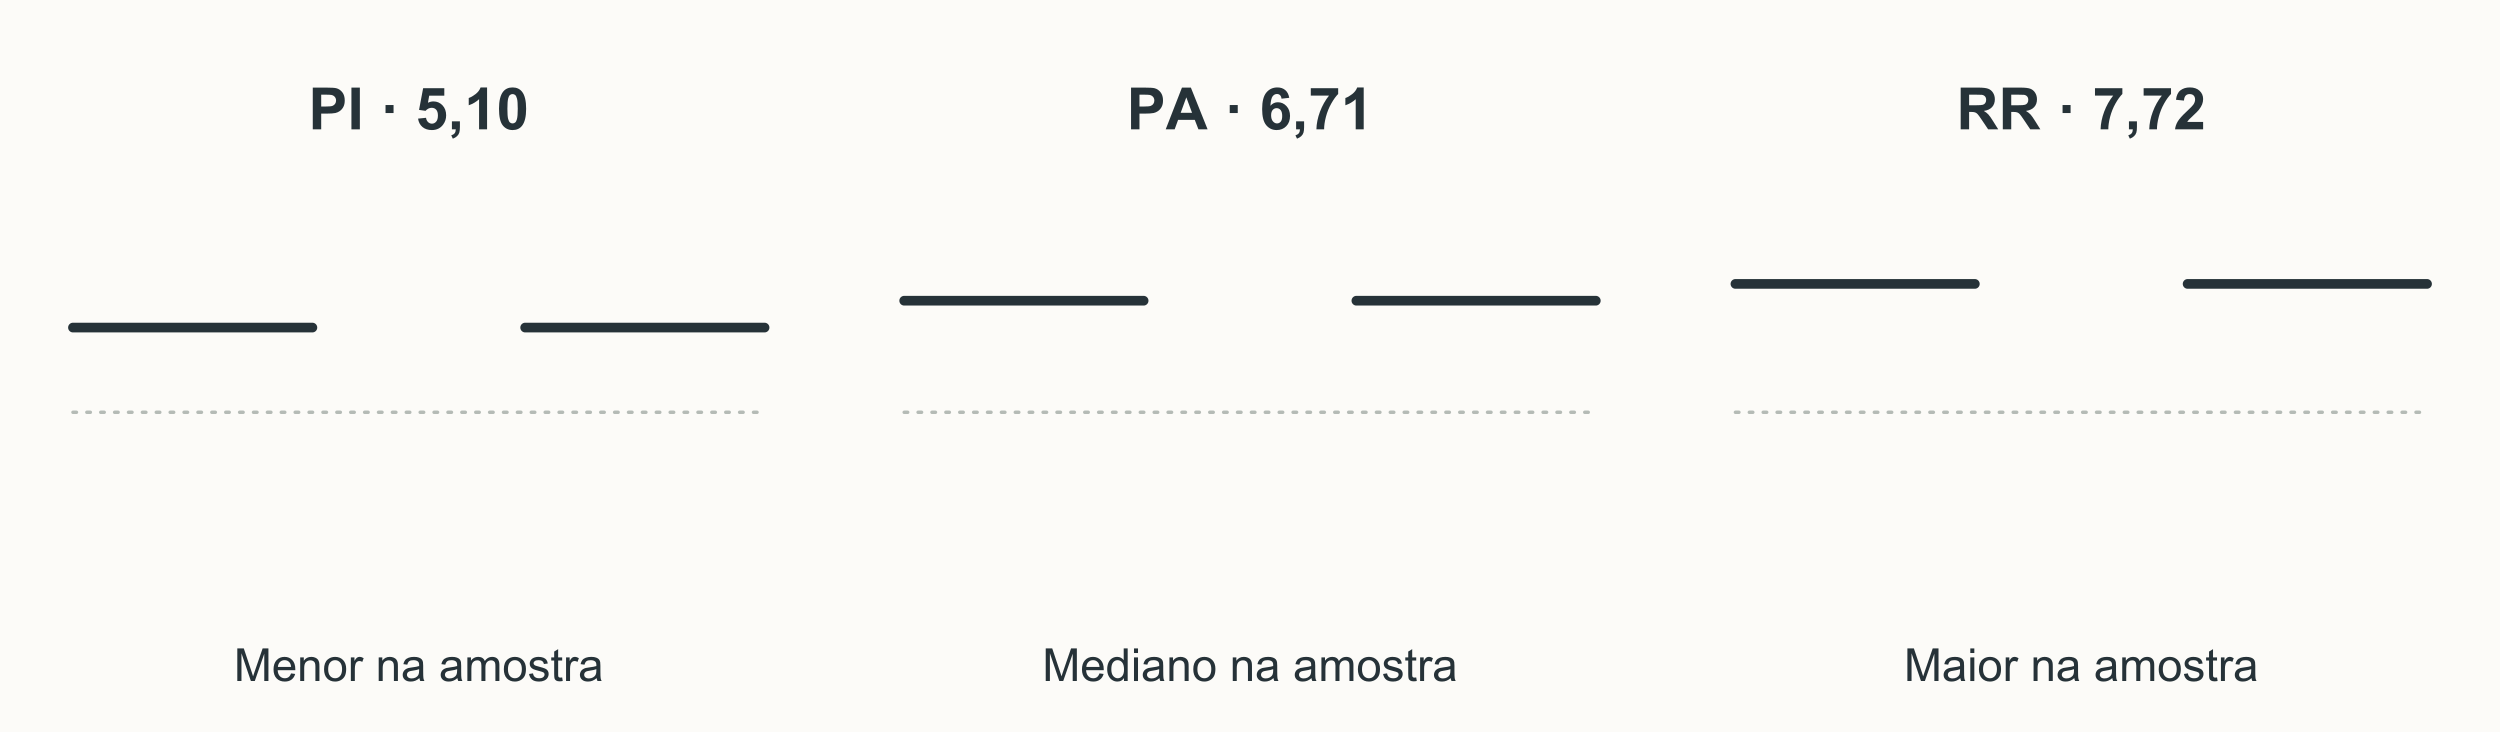
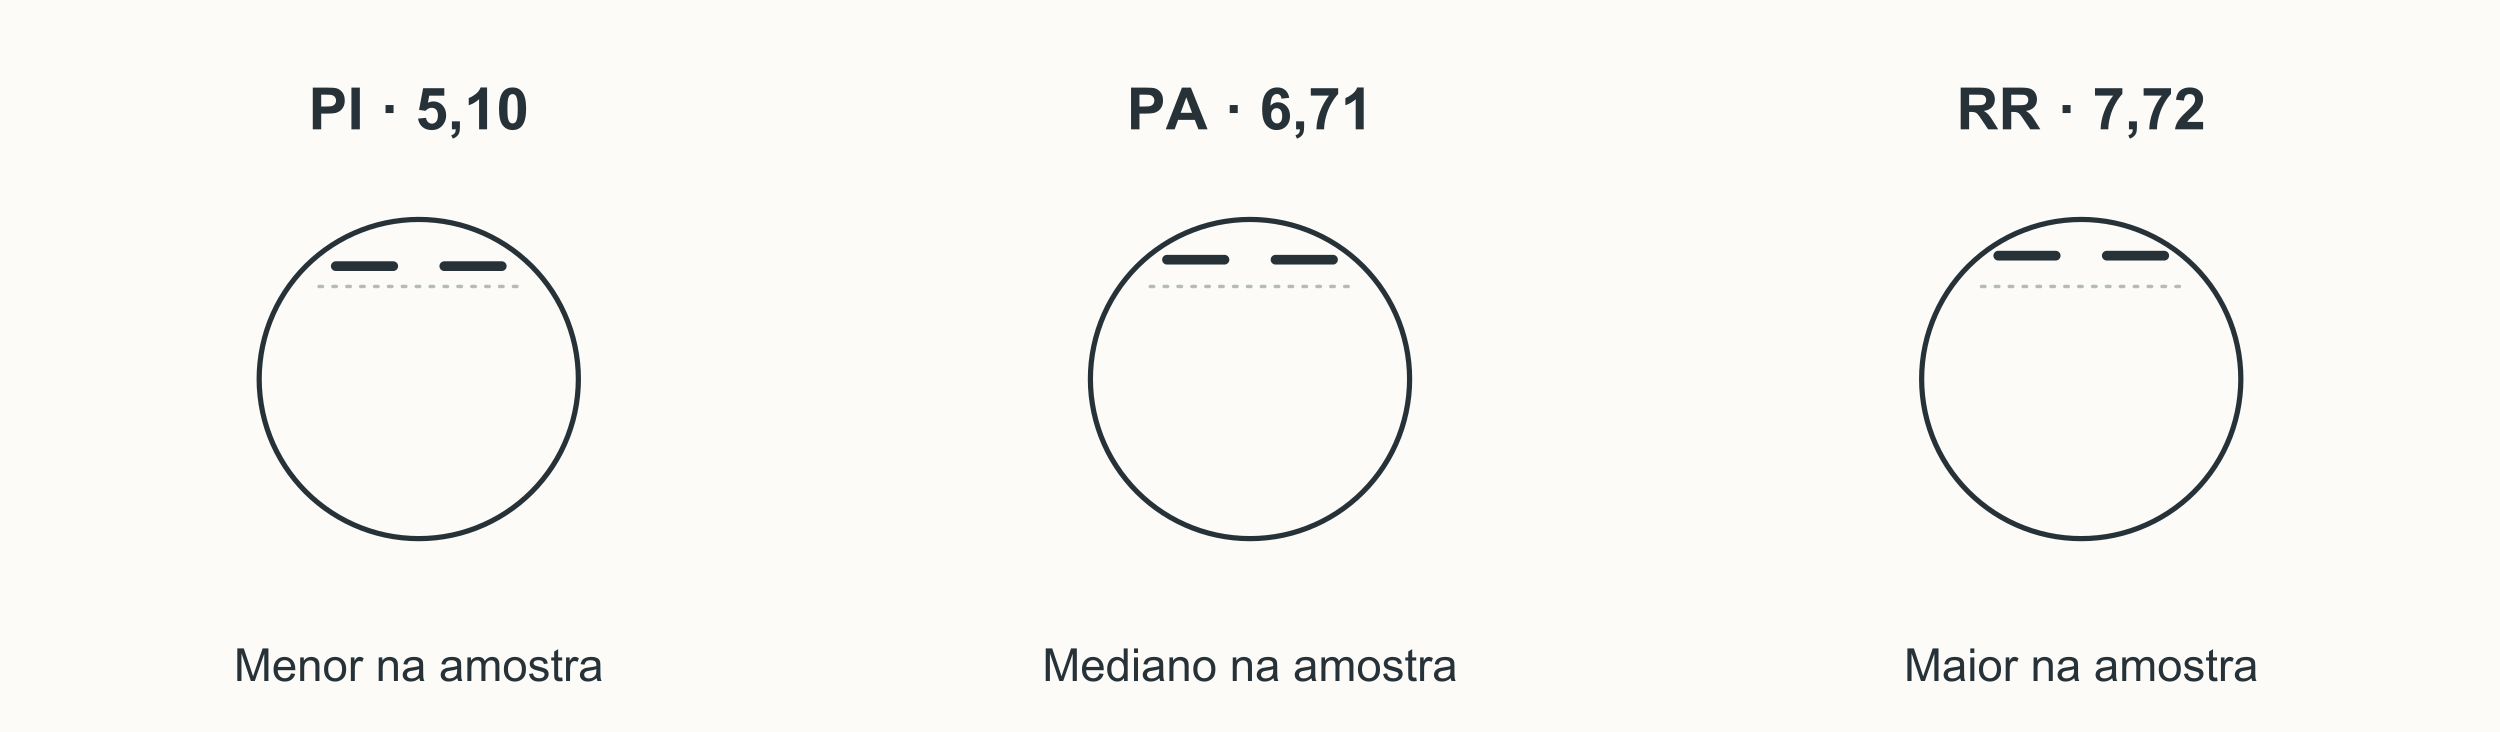
<svg xmlns="http://www.w3.org/2000/svg" xmlns:xlink="http://www.w3.org/1999/xlink" width="540pt" height="158pt" viewBox="0 0 540 158">
  <defs>
    <g>
      <g id="glyph-0-0">
        <path d="M 0.918 0 L 0.918 -9.02 L 3.84 -9.02 C 4.945 -9.02 5.668 -8.973 6.004 -8.883 C 6.523 -8.75 6.953 -8.453 7.305 -8 C 7.652 -7.547 7.824 -6.961 7.824 -6.246 C 7.824 -5.691 7.727 -5.227 7.523 -4.848 C 7.324 -4.469 7.066 -4.176 6.758 -3.961 C 6.449 -3.742 6.133 -3.602 5.812 -3.531 C 5.379 -3.445 4.75 -3.402 3.926 -3.402 L 2.738 -3.402 L 2.738 0 L 0.918 0 M 2.738 -7.492 L 2.738 -4.934 L 3.734 -4.934 C 4.453 -4.934 4.934 -4.98 5.176 -5.074 C 5.418 -5.172 5.605 -5.316 5.742 -5.52 C 5.879 -5.719 5.949 -5.953 5.949 -6.219 C 5.949 -6.547 5.852 -6.82 5.66 -7.031 C 5.469 -7.246 5.223 -7.379 4.93 -7.434 C 4.711 -7.473 4.273 -7.492 3.617 -7.492 Z M 2.738 -7.492 " />
      </g>
      <g id="glyph-0-1">
        <path d="M 0.863 0 L 0.863 -9.02 L 2.684 -9.02 L 2.684 0 Z M 0.863 0 " />
      </g>
      <g id="glyph-0-2">
</g>
      <g id="glyph-0-3">
        <path d="M 1.23 -3.523 L 1.23 -5.254 L 2.961 -5.254 L 2.961 -3.523 Z M 1.23 -3.523 " />
      </g>
      <g id="glyph-0-4">
        <path d="M 0.559 -2.32 L 2.281 -2.496 C 2.332 -2.109 2.477 -1.801 2.719 -1.57 C 2.961 -1.344 3.238 -1.23 3.555 -1.23 C 3.918 -1.23 4.223 -1.379 4.473 -1.672 C 4.723 -1.965 4.848 -2.406 4.848 -2.996 C 4.848 -3.551 4.723 -3.965 4.477 -4.242 C 4.227 -4.52 3.906 -4.656 3.508 -4.656 C 3.012 -4.656 2.566 -4.438 2.172 -4 L 0.77 -4.203 L 1.656 -8.895 L 6.227 -8.895 L 6.227 -7.277 L 2.965 -7.277 L 2.695 -5.746 C 3.082 -5.938 3.473 -6.035 3.875 -6.035 C 4.645 -6.035 5.293 -5.758 5.828 -5.199 C 6.359 -4.641 6.625 -3.918 6.625 -3.027 C 6.625 -2.285 6.41 -1.621 5.98 -1.039 C 5.395 -0.242 4.578 0.152 3.539 0.152 C 2.703 0.152 2.027 -0.07 1.5 -0.516 C 0.977 -0.965 0.664 -1.566 0.559 -2.32 Z M 0.559 -2.32 " />
      </g>
      <g id="glyph-0-5">
        <path d="M 0.863 -1.73 L 2.59 -1.73 L 2.59 -0.492 C 2.59 0.008 2.547 0.402 2.461 0.691 C 2.375 0.98 2.211 1.242 1.973 1.469 C 1.73 1.699 1.426 1.879 1.059 2.012 L 0.719 1.297 C 1.07 1.184 1.316 1.023 1.465 0.824 C 1.613 0.625 1.691 0.348 1.699 0 L 0.863 0 Z M 0.863 -1.73 " />
      </g>
      <g id="glyph-0-6">
        <path d="M 4.957 0 L 3.23 0 L 3.23 -6.516 C 2.598 -5.926 1.855 -5.488 0.996 -5.203 L 0.996 -6.773 C 1.449 -6.922 1.938 -7.203 2.469 -7.613 C 2.996 -8.027 3.359 -8.508 3.555 -9.055 L 4.957 -9.055 Z M 4.957 0 " />
      </g>
      <g id="glyph-0-7">
        <path d="M 3.457 -9.055 C 4.332 -9.055 5.016 -8.746 5.508 -8.121 C 6.094 -7.383 6.387 -6.16 6.387 -4.449 C 6.387 -2.742 6.09 -1.516 5.5 -0.77 C 5.012 -0.152 4.332 0.152 3.457 0.152 C 2.578 0.152 1.871 -0.184 1.336 -0.859 C 0.797 -1.531 0.527 -2.734 0.527 -4.465 C 0.527 -6.164 0.824 -7.387 1.414 -8.133 C 1.902 -8.75 2.586 -9.055 3.457 -9.055 M 3.457 -7.621 C 3.25 -7.621 3.062 -7.555 2.898 -7.422 C 2.734 -7.289 2.605 -7.051 2.516 -6.707 C 2.398 -6.258 2.34 -5.508 2.34 -4.449 C 2.34 -3.391 2.391 -2.664 2.496 -2.266 C 2.605 -1.871 2.738 -1.609 2.902 -1.477 C 3.062 -1.344 3.25 -1.281 3.457 -1.281 C 3.668 -1.281 3.852 -1.348 4.016 -1.48 C 4.18 -1.613 4.309 -1.852 4.398 -2.195 C 4.52 -2.641 4.578 -3.391 4.578 -4.449 C 4.578 -5.508 4.523 -6.234 4.418 -6.629 C 4.312 -7.023 4.176 -7.289 4.016 -7.422 C 3.852 -7.555 3.668 -7.621 3.457 -7.621 Z M 3.457 -7.621 " />
      </g>
      <g id="glyph-0-8">
        <path d="M 9.051 0 L 7.07 0 L 6.281 -2.047 L 2.676 -2.047 L 1.934 0 L 0 0 L 3.512 -9.02 L 5.438 -9.02 L 9.051 0 M 5.695 -3.57 L 4.453 -6.914 L 3.234 -3.57 Z M 5.695 -3.57 " />
      </g>
      <g id="glyph-0-9">
        <path d="M 6.391 -6.812 L 4.719 -6.625 C 4.68 -6.969 4.57 -7.227 4.398 -7.391 C 4.227 -7.555 4.004 -7.637 3.727 -7.637 C 3.363 -7.637 3.055 -7.473 2.801 -7.145 C 2.551 -6.816 2.391 -6.133 2.324 -5.094 C 2.758 -5.602 3.293 -5.855 3.93 -5.855 C 4.652 -5.855 5.273 -5.582 5.785 -5.031 C 6.301 -4.484 6.559 -3.773 6.559 -2.902 C 6.559 -1.98 6.289 -1.242 5.746 -0.684 C 5.203 -0.125 4.508 0.152 3.66 0.152 C 2.75 0.152 2 -0.199 1.414 -0.906 C 0.828 -1.613 0.535 -2.773 0.535 -4.387 C 0.535 -6.039 0.84 -7.23 1.453 -7.961 C 2.062 -8.691 2.855 -9.055 3.832 -9.055 C 4.52 -9.055 5.086 -8.863 5.535 -8.48 C 5.984 -8.098 6.27 -7.539 6.391 -6.812 M 2.473 -3.039 C 2.473 -2.477 2.602 -2.043 2.859 -1.738 C 3.121 -1.434 3.414 -1.281 3.746 -1.281 C 4.066 -1.281 4.332 -1.406 4.547 -1.656 C 4.762 -1.906 4.867 -2.316 4.867 -2.887 C 4.867 -3.473 4.75 -3.902 4.523 -4.176 C 4.293 -4.445 4.004 -4.582 3.66 -4.582 C 3.328 -4.582 3.047 -4.453 2.816 -4.191 C 2.59 -3.934 2.473 -3.547 2.473 -3.039 Z M 2.473 -3.039 " />
      </g>
      <g id="glyph-0-10">
        <path d="M 0.535 -7.289 L 0.535 -8.895 L 6.449 -8.895 L 6.449 -7.641 C 5.961 -7.16 5.465 -6.473 4.957 -5.574 C 4.453 -4.676 4.07 -3.723 3.805 -2.711 C 3.539 -1.699 3.41 -0.797 3.414 0 L 1.746 0 C 1.777 -1.246 2.035 -2.52 2.52 -3.816 C 3.004 -5.109 3.656 -6.27 4.465 -7.289 Z M 0.535 -7.289 " />
      </g>
      <g id="glyph-0-11">
        <path d="M 0.922 0 L 0.922 -9.02 L 4.754 -9.02 C 5.719 -9.02 6.422 -8.938 6.855 -8.777 C 7.293 -8.613 7.645 -8.324 7.906 -7.91 C 8.168 -7.496 8.301 -7.023 8.301 -6.492 C 8.301 -5.812 8.102 -5.254 7.703 -4.812 C 7.305 -4.375 6.711 -4.094 5.918 -3.98 C 6.312 -3.75 6.637 -3.5 6.895 -3.223 C 7.148 -2.949 7.496 -2.461 7.93 -1.758 L 9.031 0 L 6.855 0 L 5.539 -1.961 C 5.07 -2.664 4.75 -3.105 4.578 -3.289 C 4.406 -3.473 4.223 -3.598 4.031 -3.664 C 3.836 -3.73 3.531 -3.766 3.113 -3.766 L 2.742 -3.766 L 2.742 0 L 0.922 0 M 2.742 -5.203 L 4.09 -5.203 C 4.965 -5.203 5.512 -5.242 5.727 -5.316 C 5.945 -5.391 6.117 -5.516 6.238 -5.695 C 6.363 -5.879 6.422 -6.102 6.422 -6.375 C 6.422 -6.676 6.344 -6.922 6.18 -7.109 C 6.02 -7.297 5.789 -7.414 5.492 -7.461 C 5.348 -7.484 4.902 -7.492 4.164 -7.492 L 2.742 -7.492 Z M 2.742 -5.203 " />
      </g>
      <g id="glyph-0-12">
        <path d="M 6.375 -1.605 L 6.375 0 L 0.312 0 C 0.379 -0.605 0.578 -1.184 0.906 -1.727 C 1.234 -2.27 1.879 -2.988 2.848 -3.887 C 3.629 -4.613 4.105 -5.105 4.281 -5.363 C 4.52 -5.723 4.641 -6.074 4.641 -6.422 C 4.641 -6.809 4.535 -7.105 4.328 -7.312 C 4.121 -7.52 3.836 -7.621 3.469 -7.621 C 3.109 -7.621 2.82 -7.516 2.609 -7.297 C 2.395 -7.078 2.273 -6.719 2.238 -6.215 L 0.516 -6.387 C 0.621 -7.336 0.941 -8.02 1.484 -8.434 C 2.023 -8.848 2.699 -9.055 3.512 -9.055 C 4.402 -9.055 5.102 -8.816 5.609 -8.336 C 6.121 -7.855 6.375 -7.262 6.375 -6.547 C 6.375 -6.141 6.301 -5.754 6.156 -5.387 C 6.012 -5.02 5.777 -4.633 5.465 -4.234 C 5.254 -3.965 4.875 -3.582 4.332 -3.082 C 3.785 -2.582 3.441 -2.25 3.293 -2.086 C 3.148 -1.922 3.031 -1.762 2.941 -1.605 Z M 6.375 -1.605 " />
      </g>
      <g id="glyph-1-0">
        <path d="M 0.73 0 L 0.73 -7.043 L 2.133 -7.043 L 3.801 -2.055 C 3.953 -1.594 4.066 -1.246 4.137 -1.016 C 4.219 -1.27 4.344 -1.645 4.512 -2.145 L 6.199 -7.043 L 7.453 -7.043 L 7.453 0 L 6.555 0 L 6.555 -5.895 L 4.508 0 L 3.664 0 L 1.629 -5.996 L 1.629 0 Z M 0.73 0 " />
      </g>
      <g id="glyph-1-1">
        <path d="M 4.141 -1.645 L 5.035 -1.531 C 4.895 -1.012 4.633 -0.605 4.254 -0.316 C 3.871 -0.027 3.383 0.117 2.793 0.117 C 2.047 0.117 1.453 -0.113 1.016 -0.574 C 0.578 -1.035 0.359 -1.68 0.359 -2.508 C 0.359 -3.367 0.582 -4.031 1.023 -4.508 C 1.465 -4.98 2.039 -5.219 2.742 -5.219 C 3.426 -5.219 3.984 -4.984 4.414 -4.52 C 4.848 -4.059 5.062 -3.402 5.062 -2.562 C 5.062 -2.508 5.062 -2.434 5.059 -2.332 L 1.254 -2.332 C 1.285 -1.77 1.445 -1.34 1.73 -1.043 C 2.016 -0.746 2.371 -0.598 2.797 -0.598 C 3.113 -0.598 3.383 -0.68 3.609 -0.844 C 3.832 -1.012 4.012 -1.277 4.141 -1.645 M 1.301 -3.043 L 4.152 -3.043 C 4.113 -3.469 4.004 -3.793 3.824 -4.008 C 3.551 -4.34 3.191 -4.508 2.754 -4.508 C 2.355 -4.508 2.023 -4.375 1.75 -4.109 C 1.48 -3.844 1.332 -3.488 1.301 -3.043 Z M 1.301 -3.043 " />
      </g>
      <g id="glyph-1-2">
        <path d="M 0.648 0 L 0.648 -5.102 L 1.426 -5.102 L 1.426 -4.379 C 1.801 -4.938 2.344 -5.219 3.051 -5.219 C 3.359 -5.219 3.641 -5.164 3.898 -5.051 C 4.156 -4.941 4.352 -4.797 4.477 -4.617 C 4.605 -4.438 4.695 -4.227 4.746 -3.977 C 4.777 -3.816 4.797 -3.539 4.797 -3.137 L 4.797 0 L 3.93 0 L 3.93 -3.105 C 3.93 -3.457 3.898 -3.719 3.828 -3.895 C 3.762 -4.07 3.645 -4.207 3.473 -4.312 C 3.301 -4.418 3.098 -4.469 2.867 -4.469 C 2.5 -4.469 2.184 -4.352 1.914 -4.117 C 1.648 -3.883 1.512 -3.441 1.512 -2.785 L 1.512 0 Z M 0.648 0 " />
      </g>
      <g id="glyph-1-3">
        <path d="M 0.328 -2.551 C 0.328 -3.496 0.59 -4.195 1.113 -4.652 C 1.555 -5.027 2.09 -5.219 2.719 -5.219 C 3.422 -5.219 3.996 -4.988 4.441 -4.527 C 4.883 -4.07 5.105 -3.434 5.105 -2.625 C 5.105 -1.965 5.008 -1.449 4.812 -1.074 C 4.613 -0.699 4.328 -0.406 3.953 -0.195 C 3.574 0.012 3.164 0.117 2.719 0.117 C 2.004 0.117 1.43 -0.113 0.988 -0.57 C 0.547 -1.031 0.328 -1.691 0.328 -2.551 M 1.215 -2.551 C 1.215 -1.898 1.359 -1.41 1.645 -1.082 C 1.93 -0.758 2.285 -0.598 2.719 -0.598 C 3.148 -0.598 3.504 -0.758 3.789 -1.086 C 4.074 -1.414 4.219 -1.91 4.219 -2.582 C 4.219 -3.211 4.074 -3.688 3.789 -4.016 C 3.5 -4.34 3.145 -4.504 2.719 -4.504 C 2.285 -4.504 1.93 -4.34 1.645 -4.016 C 1.359 -3.691 1.215 -3.203 1.215 -2.551 Z M 1.215 -2.551 " />
      </g>
      <g id="glyph-1-4">
        <path d="M 0.641 0 L 0.641 -5.102 L 1.418 -5.102 L 1.418 -4.328 C 1.617 -4.691 1.801 -4.93 1.969 -5.047 C 2.137 -5.16 2.32 -5.219 2.523 -5.219 C 2.812 -5.219 3.109 -5.125 3.41 -4.938 L 3.113 -4.137 C 2.902 -4.262 2.691 -4.324 2.48 -4.324 C 2.289 -4.324 2.121 -4.266 1.969 -4.152 C 1.82 -4.039 1.711 -3.883 1.648 -3.68 C 1.551 -3.371 1.504 -3.035 1.504 -2.672 L 1.504 0 Z M 0.641 0 " />
      </g>
      <g id="glyph-1-5">
</g>
      <g id="glyph-1-6">
        <path d="M 3.977 -0.629 C 3.656 -0.355 3.352 -0.164 3.055 -0.055 C 2.758 0.059 2.438 0.117 2.102 0.117 C 1.539 0.117 1.109 -0.023 0.809 -0.297 C 0.508 -0.57 0.355 -0.918 0.355 -1.344 C 0.355 -1.594 0.414 -1.824 0.527 -2.031 C 0.641 -2.238 0.789 -2.402 0.973 -2.527 C 1.156 -2.652 1.363 -2.746 1.594 -2.812 C 1.766 -2.855 2.02 -2.898 2.363 -2.941 C 3.062 -3.023 3.578 -3.125 3.906 -3.238 C 3.91 -3.355 3.91 -3.434 3.91 -3.465 C 3.91 -3.816 3.828 -4.066 3.664 -4.207 C 3.445 -4.402 3.117 -4.504 2.68 -4.504 C 2.273 -4.504 1.973 -4.43 1.781 -4.289 C 1.586 -4.145 1.441 -3.895 1.352 -3.531 L 0.504 -3.648 C 0.582 -4.008 0.707 -4.301 0.883 -4.523 C 1.059 -4.746 1.316 -4.918 1.648 -5.039 C 1.98 -5.156 2.367 -5.219 2.805 -5.219 C 3.242 -5.219 3.594 -5.168 3.867 -5.062 C 4.141 -4.961 4.34 -4.832 4.469 -4.676 C 4.598 -4.523 4.688 -4.324 4.738 -4.09 C 4.766 -3.941 4.781 -3.676 4.781 -3.293 L 4.781 -2.137 C 4.781 -1.336 4.801 -0.824 4.836 -0.613 C 4.871 -0.398 4.945 -0.195 5.055 0 L 4.152 0 C 4.062 -0.18 4.004 -0.391 3.977 -0.629 M 3.906 -2.562 C 3.594 -2.434 3.121 -2.324 2.492 -2.234 C 2.137 -2.184 1.887 -2.125 1.738 -2.062 C 1.594 -1.996 1.477 -1.902 1.398 -1.781 C 1.316 -1.656 1.277 -1.52 1.277 -1.371 C 1.277 -1.141 1.367 -0.945 1.539 -0.793 C 1.715 -0.641 1.969 -0.562 2.305 -0.562 C 2.641 -0.562 2.938 -0.637 3.195 -0.781 C 3.453 -0.926 3.645 -1.125 3.766 -1.379 C 3.859 -1.574 3.906 -1.863 3.906 -2.242 Z M 3.906 -2.562 " />
      </g>
      <g id="glyph-1-7">
        <path d="M 0.648 0 L 0.648 -5.102 L 1.422 -5.102 L 1.422 -4.387 C 1.582 -4.637 1.797 -4.836 2.062 -4.988 C 2.328 -5.141 2.629 -5.219 2.969 -5.219 C 3.348 -5.219 3.656 -5.141 3.898 -4.984 C 4.141 -4.824 4.312 -4.605 4.41 -4.324 C 4.812 -4.922 5.34 -5.219 5.988 -5.219 C 6.492 -5.219 6.883 -5.078 7.152 -4.797 C 7.426 -4.516 7.562 -4.086 7.562 -3.504 L 7.562 0 L 6.703 0 L 6.703 -3.215 C 6.703 -3.559 6.676 -3.809 6.617 -3.961 C 6.562 -4.113 6.461 -4.234 6.312 -4.328 C 6.164 -4.422 5.992 -4.469 5.793 -4.469 C 5.438 -4.469 5.137 -4.348 4.902 -4.109 C 4.664 -3.871 4.547 -3.488 4.547 -2.965 L 4.547 0 L 3.68 0 L 3.68 -3.316 C 3.68 -3.699 3.609 -3.988 3.469 -4.18 C 3.328 -4.371 3.098 -4.469 2.777 -4.469 C 2.535 -4.469 2.309 -4.402 2.102 -4.277 C 1.895 -4.148 1.746 -3.961 1.652 -3.715 C 1.559 -3.469 1.512 -3.113 1.512 -2.648 L 1.512 0 Z M 0.648 0 " />
      </g>
      <g id="glyph-1-8">
        <path d="M 0.301 -1.523 L 1.156 -1.656 C 1.207 -1.316 1.34 -1.051 1.559 -0.871 C 1.777 -0.688 2.086 -0.598 2.48 -0.598 C 2.875 -0.598 3.172 -0.676 3.363 -0.84 C 3.555 -1 3.652 -1.191 3.652 -1.406 C 3.652 -1.602 3.566 -1.758 3.398 -1.867 C 3.277 -1.945 2.984 -2.043 2.512 -2.164 C 1.879 -2.32 1.438 -2.461 1.195 -2.578 C 0.949 -2.695 0.762 -2.855 0.637 -3.062 C 0.512 -3.27 0.445 -3.496 0.445 -3.746 C 0.445 -3.977 0.5 -4.188 0.602 -4.379 C 0.707 -4.574 0.848 -4.734 1.027 -4.863 C 1.164 -4.961 1.348 -5.047 1.578 -5.113 C 1.812 -5.184 2.059 -5.219 2.324 -5.219 C 2.727 -5.219 3.078 -5.16 3.379 -5.047 C 3.684 -4.93 3.906 -4.773 4.051 -4.578 C 4.195 -4.379 4.293 -4.117 4.348 -3.785 L 3.504 -3.672 C 3.465 -3.934 3.352 -4.137 3.168 -4.285 C 2.984 -4.434 2.723 -4.508 2.387 -4.508 C 1.992 -4.508 1.707 -4.441 1.539 -4.309 C 1.367 -4.18 1.281 -4.023 1.281 -3.848 C 1.281 -3.738 1.316 -3.637 1.387 -3.547 C 1.461 -3.453 1.57 -3.375 1.719 -3.316 C 1.805 -3.281 2.062 -3.211 2.484 -3.094 C 3.098 -2.93 3.523 -2.797 3.766 -2.691 C 4.008 -2.59 4.195 -2.438 4.332 -2.238 C 4.473 -2.039 4.539 -1.793 4.539 -1.5 C 4.539 -1.211 4.457 -0.938 4.289 -0.684 C 4.121 -0.43 3.879 -0.234 3.559 -0.094 C 3.242 0.047 2.883 0.117 2.484 0.117 C 1.82 0.117 1.316 -0.023 0.969 -0.297 C 0.621 -0.574 0.398 -0.98 0.301 -1.523 Z M 0.301 -1.523 " />
      </g>
      <g id="glyph-1-9">
        <path d="M 2.535 -0.773 L 2.66 -0.008 C 2.418 0.043 2.199 0.066 2.008 0.066 C 1.695 0.066 1.449 0.02 1.277 -0.082 C 1.105 -0.18 0.984 -0.312 0.914 -0.473 C 0.844 -0.637 0.809 -0.977 0.809 -1.496 L 0.809 -4.43 L 0.172 -4.43 L 0.172 -5.102 L 0.809 -5.102 L 0.809 -6.367 L 1.668 -6.887 L 1.668 -5.102 L 2.535 -5.102 L 2.535 -4.43 L 1.668 -4.43 L 1.668 -1.445 C 1.668 -1.199 1.684 -1.039 1.711 -0.969 C 1.742 -0.898 1.793 -0.844 1.863 -0.801 C 1.93 -0.762 2.027 -0.738 2.156 -0.738 C 2.254 -0.738 2.379 -0.75 2.535 -0.773 Z M 2.535 -0.773 " />
      </g>
      <g id="glyph-1-10">
        <path d="M 3.961 0 L 3.961 -0.645 C 3.637 -0.137 3.16 0.117 2.531 0.117 C 2.125 0.117 1.75 0.004 1.41 -0.223 C 1.07 -0.445 0.805 -0.758 0.617 -1.16 C 0.43 -1.562 0.336 -2.023 0.336 -2.547 C 0.336 -3.055 0.422 -3.52 0.59 -3.934 C 0.762 -4.348 1.016 -4.664 1.355 -4.887 C 1.695 -5.105 2.074 -5.219 2.492 -5.219 C 2.801 -5.219 3.074 -5.152 3.316 -5.023 C 3.555 -4.895 3.75 -4.723 3.902 -4.516 L 3.902 -7.043 L 4.762 -7.043 L 4.762 0 L 3.961 0 M 1.227 -2.547 C 1.227 -1.895 1.363 -1.406 1.637 -1.082 C 1.914 -0.758 2.238 -0.598 2.613 -0.598 C 2.992 -0.598 3.312 -0.75 3.578 -1.059 C 3.84 -1.367 3.973 -1.84 3.973 -2.473 C 3.973 -3.172 3.84 -3.684 3.57 -4.012 C 3.301 -4.34 2.969 -4.504 2.574 -4.504 C 2.191 -4.504 1.871 -4.344 1.613 -4.031 C 1.355 -3.719 1.227 -3.223 1.227 -2.547 Z M 1.227 -2.547 " />
      </g>
      <g id="glyph-1-11">
        <path d="M 0.652 -6.051 L 0.652 -7.043 L 1.52 -7.043 L 1.52 -6.051 L 0.652 -6.051 M 0.652 0 L 0.652 -5.102 L 1.52 -5.102 L 1.52 0 Z M 0.652 0 " />
      </g>
    </g>
  </defs>
  <rect x="-54" y="-15.8" width="648" height="189.6" fill="rgb(98.824%, 98.431%, 97.255%)" fill-opacity="1" />
-   <path fill="none" stroke-width="0.75" stroke-linecap="round" stroke-linejoin="round" stroke="rgb(70.98%, 73.333%, 71.373%)" stroke-opacity="1" stroke-dasharray="0.75 2.25" stroke-miterlimit="10" d="M 15.762 89.055 L 165.145 89.055 " />
-   <path fill="none" stroke-width="2.1" stroke-linecap="round" stroke-linejoin="round" stroke="rgb(14.902%, 19.608%, 21.961%)" stroke-opacity="1" stroke-miterlimit="10" d="M 15.762 70.754 L 67.473 70.754 " />
-   <path fill="none" stroke-width="2.1" stroke-linecap="round" stroke-linejoin="round" stroke="rgb(14.902%, 19.608%, 21.961%)" stroke-opacity="1" stroke-miterlimit="10" d="M 113.438 70.754 L 165.145 70.754 " />
+   <path fill-rule="nonzero" fill="rgb(98.824%, 98.431%, 97.255%)" fill-opacity="1" stroke-width="1.125" stroke-linecap="round" stroke-linejoin="round" stroke="rgb(14.902%, 19.608%, 21.961%)" stroke-opacity="1" stroke-miterlimit="10" d="M 124.926 81.871 L 124.879 80.07 L 124.738 78.27 L 124.504 76.48 L 124.176 74.707 L 123.754 72.949 L 123.238 71.219 L 122.637 69.52 L 121.945 67.852 L 121.172 66.223 L 120.309 64.637 L 119.367 63.098 L 118.344 61.609 L 117.246 60.18 L 116.074 58.805 L 114.832 57.496 L 113.52 56.254 L 112.148 55.082 L 110.719 53.984 L 109.23 52.961 L 107.691 52.02 L 106.105 51.156 L 104.477 50.379 L 102.809 49.691 L 101.105 49.086 L 99.375 48.574 L 97.621 48.152 L 95.848 47.824 L 94.059 47.59 L 92.258 47.445 L 90.453 47.398 L 88.648 47.445 L 86.852 47.59 L 85.062 47.824 L 83.289 48.152 L 81.531 48.574 L 79.801 49.086 L 78.102 49.691 L 76.434 50.379 L 74.805 51.156 L 73.219 52.02 L 71.68 52.961 L 70.191 53.984 L 68.762 55.082 L 67.387 56.254 L 66.078 57.496 L 64.836 58.805 L 63.664 60.18 L 62.566 61.609 L 61.543 63.098 L 60.602 64.637 L 59.738 66.223 L 58.961 67.852 L 58.27 69.52 L 57.668 71.219 L 57.156 72.949 L 56.734 74.707 L 56.406 76.48 L 56.172 78.27 L 56.027 80.07 L 55.98 81.871 L 56.027 83.676 L 56.172 85.477 L 56.406 87.266 L 56.734 89.039 L 57.156 90.797 L 57.668 92.523 L 58.27 94.227 L 58.961 95.895 L 59.738 97.523 L 60.602 99.109 L 61.543 100.648 L 62.566 102.137 L 63.664 103.566 L 64.836 104.941 L 66.078 106.25 L 67.387 107.492 L 68.762 108.664 L 70.191 109.762 L 71.68 110.785 L 73.219 111.727 L 74.805 112.59 L 76.434 113.363 L 78.102 114.055 L 79.801 114.66 L 81.531 115.172 L 83.289 115.594 L 85.062 115.922 L 86.852 116.156 L 88.648 116.297 L 90.453 116.344 L 92.258 116.297 L 94.059 116.156 L 95.848 115.922 L 97.621 115.594 L 99.375 115.172 L 101.105 114.66 L 102.809 114.055 L 104.477 113.363 L 106.105 112.59 L 107.691 111.727 L 109.23 110.785 L 110.719 109.762 L 112.148 108.664 L 113.52 107.492 L 114.832 106.25 L 116.074 104.941 L 117.246 103.566 L 118.344 102.137 L 119.367 100.648 L 120.309 99.109 L 121.172 97.523 L 121.945 95.895 L 122.637 94.227 L 123.238 92.523 L 123.754 90.797 L 124.176 89.039 L 124.504 87.266 L 124.738 85.477 L 124.879 83.676 Z M 124.926 81.871 " />
+   <path fill="none" stroke-width="0.75" stroke-linecap="round" stroke-linejoin="round" stroke="rgb(70.98%, 73.333%, 71.373%)" stroke-opacity="1" stroke-dasharray="0.75 2.25" stroke-miterlimit="10" d="M 68.91 61.879 L 112 61.879 " />
+   <path fill="none" stroke-width="2.1" stroke-linecap="round" stroke-linejoin="round" stroke="rgb(14.902%, 19.608%, 21.961%)" stroke-opacity="1" stroke-miterlimit="10" d="M 72.527 57.488 L 84.938 57.488 " />
+   <path fill="none" stroke-width="2.1" stroke-linecap="round" stroke-linejoin="round" stroke="rgb(14.902%, 19.608%, 21.961%)" stroke-opacity="1" stroke-miterlimit="10" d="M 95.969 57.488 L 108.379 57.488 " />
  <g fill="rgb(14.902%, 19.608%, 21.961%)" fill-opacity="1">
    <use xlink:href="#glyph-0-0" x="66.641" y="27.941" />
    <use xlink:href="#glyph-0-1" x="75.045" y="27.941" />
    <use xlink:href="#glyph-0-2" x="78.545" y="27.941" />
    <use xlink:href="#glyph-0-3" x="82.046" y="27.941" />
    <use xlink:href="#glyph-0-2" x="86.242" y="27.941" />
    <use xlink:href="#glyph-0-4" x="89.743" y="27.941" />
    <use xlink:href="#glyph-0-5" x="96.75" y="27.941" />
    <use xlink:href="#glyph-0-6" x="100.251" y="27.941" />
    <use xlink:href="#glyph-0-7" x="107.258" y="27.941" />
  </g>
  <g fill="rgb(14.902%, 19.608%, 21.961%)" fill-opacity="1">
    <use xlink:href="#glyph-1-0" x="50.527" y="147.102" />
    <use xlink:href="#glyph-1-1" x="58.724" y="147.102" />
    <use xlink:href="#glyph-1-2" x="64.197" y="147.102" />
    <use xlink:href="#glyph-1-3" x="69.669" y="147.102" />
    <use xlink:href="#glyph-1-4" x="75.142" y="147.102" />
    <use xlink:href="#glyph-1-5" x="78.419" y="147.102" />
    <use xlink:href="#glyph-1-2" x="81.152" y="147.102" />
    <use xlink:href="#glyph-1-6" x="86.625" y="147.102" />
    <use xlink:href="#glyph-1-5" x="92.097" y="147.102" />
    <use xlink:href="#glyph-1-6" x="94.831" y="147.102" />
    <use xlink:href="#glyph-1-7" x="100.304" y="147.102" />
    <use xlink:href="#glyph-1-3" x="108.501" y="147.102" />
    <use xlink:href="#glyph-1-8" x="113.973" y="147.102" />
    <use xlink:href="#glyph-1-9" x="118.893" y="147.102" />
    <use xlink:href="#glyph-1-4" x="121.627" y="147.102" />
    <use xlink:href="#glyph-1-6" x="124.904" y="147.102" />
  </g>
-   <path fill="none" stroke-width="0.75" stroke-linecap="round" stroke-linejoin="round" stroke="rgb(70.98%, 73.333%, 71.373%)" stroke-opacity="1" stroke-dasharray="0.75 2.25" stroke-miterlimit="10" d="M 195.309 89.055 L 344.691 89.055 " />
-   <path fill="none" stroke-width="2.1" stroke-linecap="round" stroke-linejoin="round" stroke="rgb(14.902%, 19.608%, 21.961%)" stroke-opacity="1" stroke-miterlimit="10" d="M 195.309 64.953 L 247.02 64.953 " />
-   <path fill="none" stroke-width="2.1" stroke-linecap="round" stroke-linejoin="round" stroke="rgb(14.902%, 19.608%, 21.961%)" stroke-opacity="1" stroke-miterlimit="10" d="M 292.98 64.953 L 344.691 64.953 " />
+   <path fill-rule="nonzero" fill="rgb(98.824%, 98.431%, 97.255%)" fill-opacity="1" stroke-width="1.125" stroke-linecap="round" stroke-linejoin="round" stroke="rgb(14.902%, 19.608%, 21.961%)" stroke-opacity="1" stroke-miterlimit="10" d="M 304.473 81.871 L 304.426 80.07 L 304.285 78.27 L 304.047 76.48 L 303.719 74.707 L 303.297 72.949 L 302.785 71.219 L 302.184 69.52 L 301.492 67.852 L 300.715 66.223 L 299.855 64.637 L 298.91 63.098 L 297.891 61.609 L 296.789 60.18 L 295.617 58.805 L 294.375 57.496 L 293.066 56.254 L 291.695 55.082 L 290.262 53.984 L 288.773 52.961 L 287.238 52.02 L 285.648 51.156 L 284.02 50.379 L 282.355 49.691 L 280.652 49.086 L 278.922 48.574 L 277.168 48.152 L 275.395 47.824 L 273.602 47.59 L 271.805 47.445 L 270 47.398 L 268.195 47.445 L 266.398 47.59 L 264.605 47.824 L 262.832 48.152 L 261.078 48.574 L 259.348 49.086 L 257.645 49.691 L 255.98 50.379 L 254.352 51.156 L 252.762 52.02 L 251.227 52.961 L 249.738 53.984 L 248.305 55.082 L 246.934 56.254 L 245.625 57.496 L 244.383 58.805 L 243.211 60.18 L 242.109 61.609 L 241.09 63.098 L 240.145 64.637 L 239.285 66.223 L 238.508 67.852 L 237.816 69.52 L 237.215 71.219 L 236.703 72.949 L 236.281 74.707 L 235.953 76.48 L 235.715 78.27 L 235.574 80.07 L 235.527 81.871 L 235.574 83.676 L 235.715 85.477 L 235.953 87.266 L 236.281 89.039 L 236.703 90.797 L 237.215 92.523 L 237.816 94.227 L 238.508 95.895 L 239.285 97.523 L 240.145 99.109 L 241.09 100.648 L 242.109 102.137 L 243.211 103.566 L 244.383 104.941 L 245.625 106.25 L 246.934 107.492 L 248.305 108.664 L 249.738 109.762 L 251.227 110.785 L 252.762 111.727 L 254.352 112.59 L 255.98 113.363 L 257.645 114.055 L 259.348 114.66 L 261.078 115.172 L 262.832 115.594 L 264.605 115.922 L 266.398 116.156 L 268.195 116.297 L 270 116.344 L 271.805 116.297 L 273.602 116.156 L 275.395 115.922 L 277.168 115.594 L 278.922 115.172 L 280.652 114.66 L 282.355 114.055 L 284.02 113.363 L 285.648 112.59 L 287.238 111.727 L 288.773 110.785 L 290.262 109.762 L 291.695 108.664 L 293.066 107.492 L 294.375 106.25 L 295.617 104.941 L 296.789 103.566 L 297.891 102.137 L 298.91 100.648 L 299.855 99.109 L 300.715 97.523 L 301.492 95.895 L 302.184 94.227 L 302.785 92.523 L 303.297 90.797 L 303.719 89.039 L 304.047 87.266 L 304.285 85.477 L 304.426 83.676 Z M 304.473 81.871 " />
+   <path fill="none" stroke-width="0.75" stroke-linecap="round" stroke-linejoin="round" stroke="rgb(70.98%, 73.333%, 71.373%)" stroke-opacity="1" stroke-dasharray="0.75 2.25" stroke-miterlimit="10" d="M 248.453 61.879 L 291.547 61.879 " />
+   <path fill="none" stroke-width="2.1" stroke-linecap="round" stroke-linejoin="round" stroke="rgb(14.902%, 19.608%, 21.961%)" stroke-opacity="1" stroke-miterlimit="10" d="M 252.074 56.094 L 264.484 56.094 " />
+   <path fill="none" stroke-width="2.1" stroke-linecap="round" stroke-linejoin="round" stroke="rgb(14.902%, 19.608%, 21.961%)" stroke-opacity="1" stroke-miterlimit="10" d="M 275.516 56.094 L 287.926 56.094 " />
  <g fill="rgb(14.902%, 19.608%, 21.961%)" fill-opacity="1">
    <use xlink:href="#glyph-0-0" x="243.387" y="27.941" />
    <use xlink:href="#glyph-0-8" x="251.791" y="27.941" />
    <use xlink:href="#glyph-0-2" x="260.89" y="27.941" />
    <use xlink:href="#glyph-0-3" x="264.391" y="27.941" />
    <use xlink:href="#glyph-0-2" x="268.587" y="27.941" />
    <use xlink:href="#glyph-0-9" x="272.087" y="27.941" />
    <use xlink:href="#glyph-0-5" x="279.095" y="27.941" />
    <use xlink:href="#glyph-0-10" x="282.596" y="27.941" />
    <use xlink:href="#glyph-0-6" x="289.603" y="27.941" />
  </g>
  <g fill="rgb(14.902%, 19.608%, 21.961%)" fill-opacity="1">
    <use xlink:href="#glyph-1-0" x="225.148" y="147.102" />
    <use xlink:href="#glyph-1-1" x="233.345" y="147.102" />
    <use xlink:href="#glyph-1-10" x="238.818" y="147.102" />
    <use xlink:href="#glyph-1-11" x="244.29" y="147.102" />
    <use xlink:href="#glyph-1-6" x="246.476" y="147.102" />
    <use xlink:href="#glyph-1-2" x="251.949" y="147.102" />
    <use xlink:href="#glyph-1-3" x="257.422" y="147.102" />
    <use xlink:href="#glyph-1-5" x="262.894" y="147.102" />
    <use xlink:href="#glyph-1-2" x="265.628" y="147.102" />
    <use xlink:href="#glyph-1-6" x="271.1" y="147.102" />
    <use xlink:href="#glyph-1-5" x="276.573" y="147.102" />
    <use xlink:href="#glyph-1-6" x="279.307" y="147.102" />
    <use xlink:href="#glyph-1-7" x="284.779" y="147.102" />
    <use xlink:href="#glyph-1-3" x="292.976" y="147.102" />
    <use xlink:href="#glyph-1-8" x="298.449" y="147.102" />
    <use xlink:href="#glyph-1-9" x="303.369" y="147.102" />
    <use xlink:href="#glyph-1-4" x="306.103" y="147.102" />
    <use xlink:href="#glyph-1-6" x="309.379" y="147.102" />
  </g>
-   <path fill="none" stroke-width="0.75" stroke-linecap="round" stroke-linejoin="round" stroke="rgb(70.98%, 73.333%, 71.373%)" stroke-opacity="1" stroke-dasharray="0.75 2.25" stroke-miterlimit="10" d="M 374.855 89.055 L 524.238 89.055 " />
-   <path fill="none" stroke-width="2.1" stroke-linecap="round" stroke-linejoin="round" stroke="rgb(14.902%, 19.608%, 21.961%)" stroke-opacity="1" stroke-miterlimit="10" d="M 374.855 61.324 L 426.562 61.324 " />
-   <path fill="none" stroke-width="2.1" stroke-linecap="round" stroke-linejoin="round" stroke="rgb(14.902%, 19.608%, 21.961%)" stroke-opacity="1" stroke-miterlimit="10" d="M 472.527 61.324 L 524.238 61.324 " />
+   <path fill-rule="nonzero" fill="rgb(98.824%, 98.431%, 97.255%)" fill-opacity="1" stroke-width="1.125" stroke-linecap="round" stroke-linejoin="round" stroke="rgb(14.902%, 19.608%, 21.961%)" stroke-opacity="1" stroke-miterlimit="10" d="M 484.02 81.871 L 483.973 80.07 L 483.828 78.27 L 483.594 76.48 L 483.266 74.707 L 482.844 72.949 L 482.332 71.219 L 481.73 69.52 L 481.039 67.852 L 480.262 66.223 L 479.398 64.637 L 478.457 63.098 L 477.434 61.609 L 476.336 60.18 L 475.164 58.805 L 473.922 57.496 L 472.613 56.254 L 471.238 55.082 L 469.809 53.984 L 468.32 52.961 L 466.781 52.02 L 465.195 51.156 L 463.566 50.379 L 461.898 49.691 L 460.199 49.086 L 458.469 48.574 L 456.711 48.152 L 454.938 47.824 L 453.148 47.59 L 451.352 47.445 L 449.547 47.398 L 447.742 47.445 L 445.941 47.59 L 444.152 47.824 L 442.379 48.152 L 440.625 48.574 L 438.895 49.086 L 437.191 49.691 L 435.523 50.379 L 433.895 51.156 L 432.309 52.02 L 430.77 52.961 L 429.281 53.984 L 427.852 55.082 L 426.48 56.254 L 425.168 57.496 L 423.926 58.805 L 422.754 60.18 L 421.656 61.609 L 420.633 63.098 L 419.691 64.637 L 418.828 66.223 L 418.055 67.852 L 417.363 69.52 L 416.762 71.219 L 416.246 72.949 L 415.824 74.707 L 415.496 76.48 L 415.262 78.27 L 415.121 80.07 L 415.074 81.871 L 415.121 83.676 L 415.262 85.477 L 415.496 87.266 L 415.824 89.039 L 416.246 90.797 L 416.762 92.523 L 417.363 94.227 L 418.055 95.895 L 418.828 97.523 L 419.691 99.109 L 420.633 100.648 L 421.656 102.137 L 422.754 103.566 L 423.926 104.941 L 425.168 106.25 L 426.48 107.492 L 427.852 108.664 L 429.281 109.762 L 430.77 110.785 L 432.309 111.727 L 433.895 112.59 L 435.523 113.363 L 437.191 114.055 L 438.895 114.66 L 440.625 115.172 L 442.379 115.594 L 444.152 115.922 L 445.941 116.156 L 447.742 116.297 L 449.547 116.344 L 451.352 116.297 L 453.148 116.156 L 454.938 115.922 L 456.711 115.594 L 458.469 115.172 L 460.199 114.66 L 461.898 114.055 L 463.566 113.363 L 465.195 112.59 L 466.781 111.727 L 468.32 110.785 L 469.809 109.762 L 471.238 108.664 L 472.613 107.492 L 473.922 106.25 L 475.164 104.941 L 476.336 103.566 L 477.434 102.137 L 478.457 100.648 L 479.398 99.109 L 480.262 97.523 L 481.039 95.895 L 481.73 94.227 L 482.332 92.523 L 482.844 90.797 L 483.266 89.039 L 483.594 87.266 L 483.828 85.477 L 483.973 83.676 Z M 484.02 81.871 " />
+   <path fill="none" stroke-width="0.75" stroke-linecap="round" stroke-linejoin="round" stroke="rgb(70.98%, 73.333%, 71.373%)" stroke-opacity="1" stroke-dasharray="0.75 2.25" stroke-miterlimit="10" d="M 428 61.879 L 471.09 61.879 " />
+   <path fill="none" stroke-width="2.1" stroke-linecap="round" stroke-linejoin="round" stroke="rgb(14.902%, 19.608%, 21.961%)" stroke-opacity="1" stroke-miterlimit="10" d="M 431.621 55.223 L 444.031 55.223 " />
+   <path fill="none" stroke-width="2.1" stroke-linecap="round" stroke-linejoin="round" stroke="rgb(14.902%, 19.608%, 21.961%)" stroke-opacity="1" stroke-miterlimit="10" d="M 455.062 55.223 L 467.473 55.223 " />
  <g fill="rgb(14.902%, 19.608%, 21.961%)" fill-opacity="1">
    <use xlink:href="#glyph-0-11" x="422.586" y="27.941" />
    <use xlink:href="#glyph-0-11" x="431.685" y="27.941" />
    <use xlink:href="#glyph-0-2" x="440.785" y="27.941" />
    <use xlink:href="#glyph-0-3" x="444.285" y="27.941" />
    <use xlink:href="#glyph-0-2" x="448.481" y="27.941" />
    <use xlink:href="#glyph-0-10" x="451.982" y="27.941" />
    <use xlink:href="#glyph-0-5" x="458.989" y="27.941" />
    <use xlink:href="#glyph-0-10" x="462.49" y="27.941" />
    <use xlink:href="#glyph-0-12" x="469.498" y="27.941" />
  </g>
  <g fill="rgb(14.902%, 19.608%, 21.961%)" fill-opacity="1">
    <use xlink:href="#glyph-1-0" x="411.266" y="147.102" />
    <use xlink:href="#glyph-1-6" x="419.462" y="147.102" />
    <use xlink:href="#glyph-1-11" x="424.935" y="147.102" />
    <use xlink:href="#glyph-1-3" x="427.121" y="147.102" />
    <use xlink:href="#glyph-1-4" x="432.594" y="147.102" />
    <use xlink:href="#glyph-1-5" x="435.87" y="147.102" />
    <use xlink:href="#glyph-1-2" x="438.604" y="147.102" />
    <use xlink:href="#glyph-1-6" x="444.077" y="147.102" />
    <use xlink:href="#glyph-1-5" x="449.549" y="147.102" />
    <use xlink:href="#glyph-1-6" x="452.283" y="147.102" />
    <use xlink:href="#glyph-1-7" x="457.756" y="147.102" />
    <use xlink:href="#glyph-1-3" x="465.953" y="147.102" />
    <use xlink:href="#glyph-1-8" x="471.425" y="147.102" />
    <use xlink:href="#glyph-1-9" x="476.345" y="147.102" />
    <use xlink:href="#glyph-1-4" x="479.079" y="147.102" />
    <use xlink:href="#glyph-1-6" x="482.356" y="147.102" />
  </g>
</svg>
